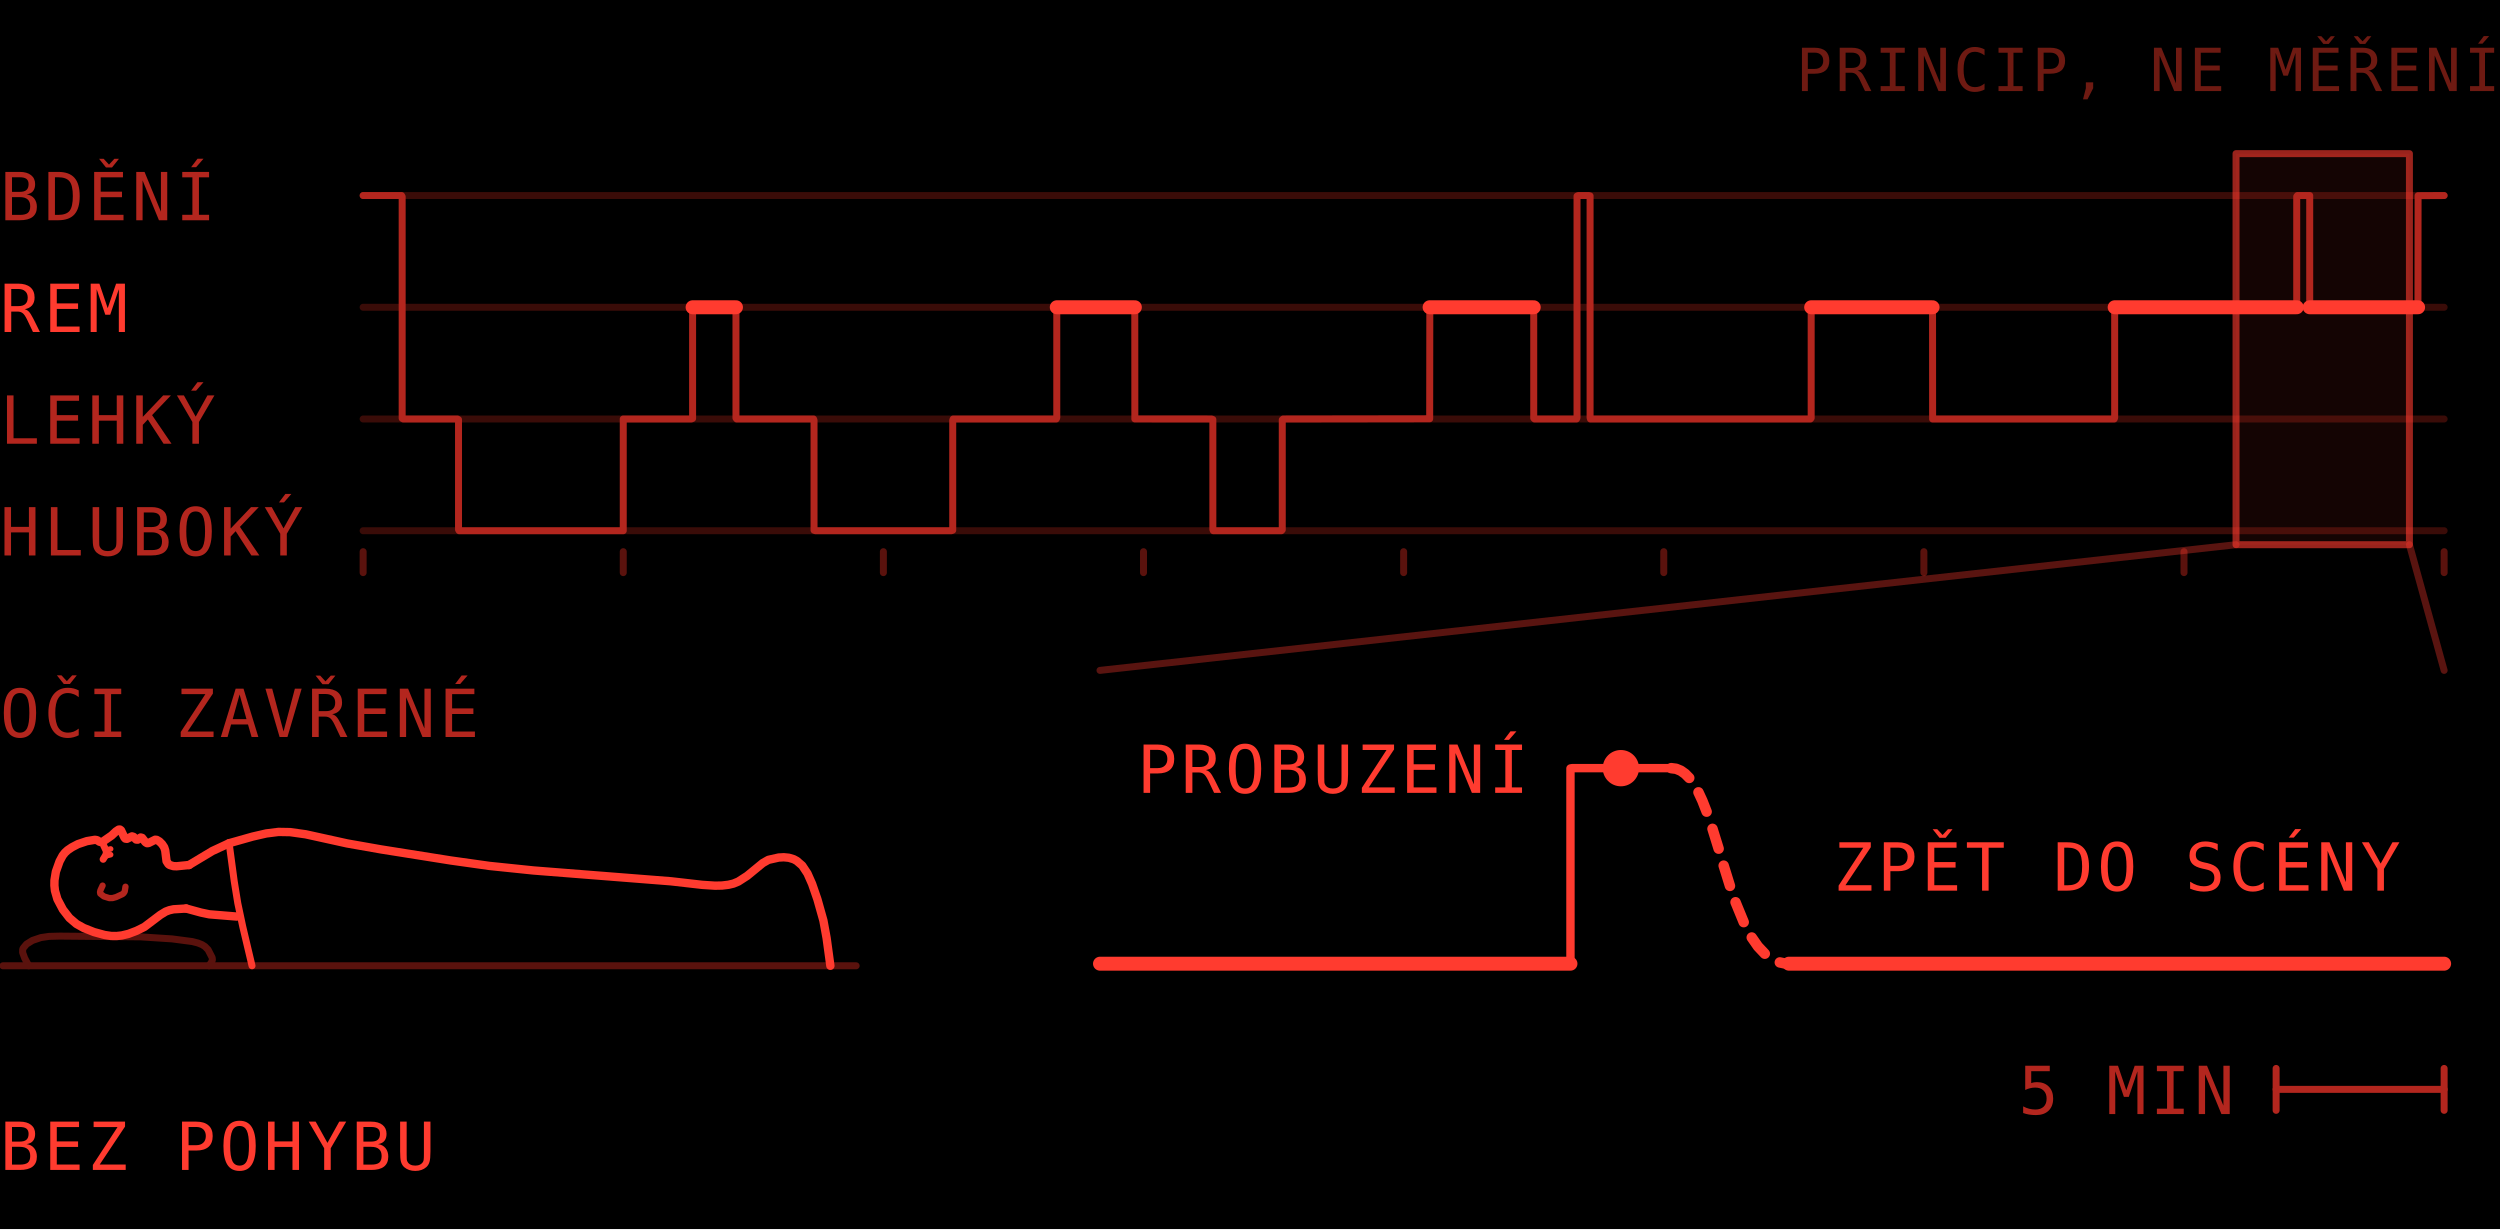
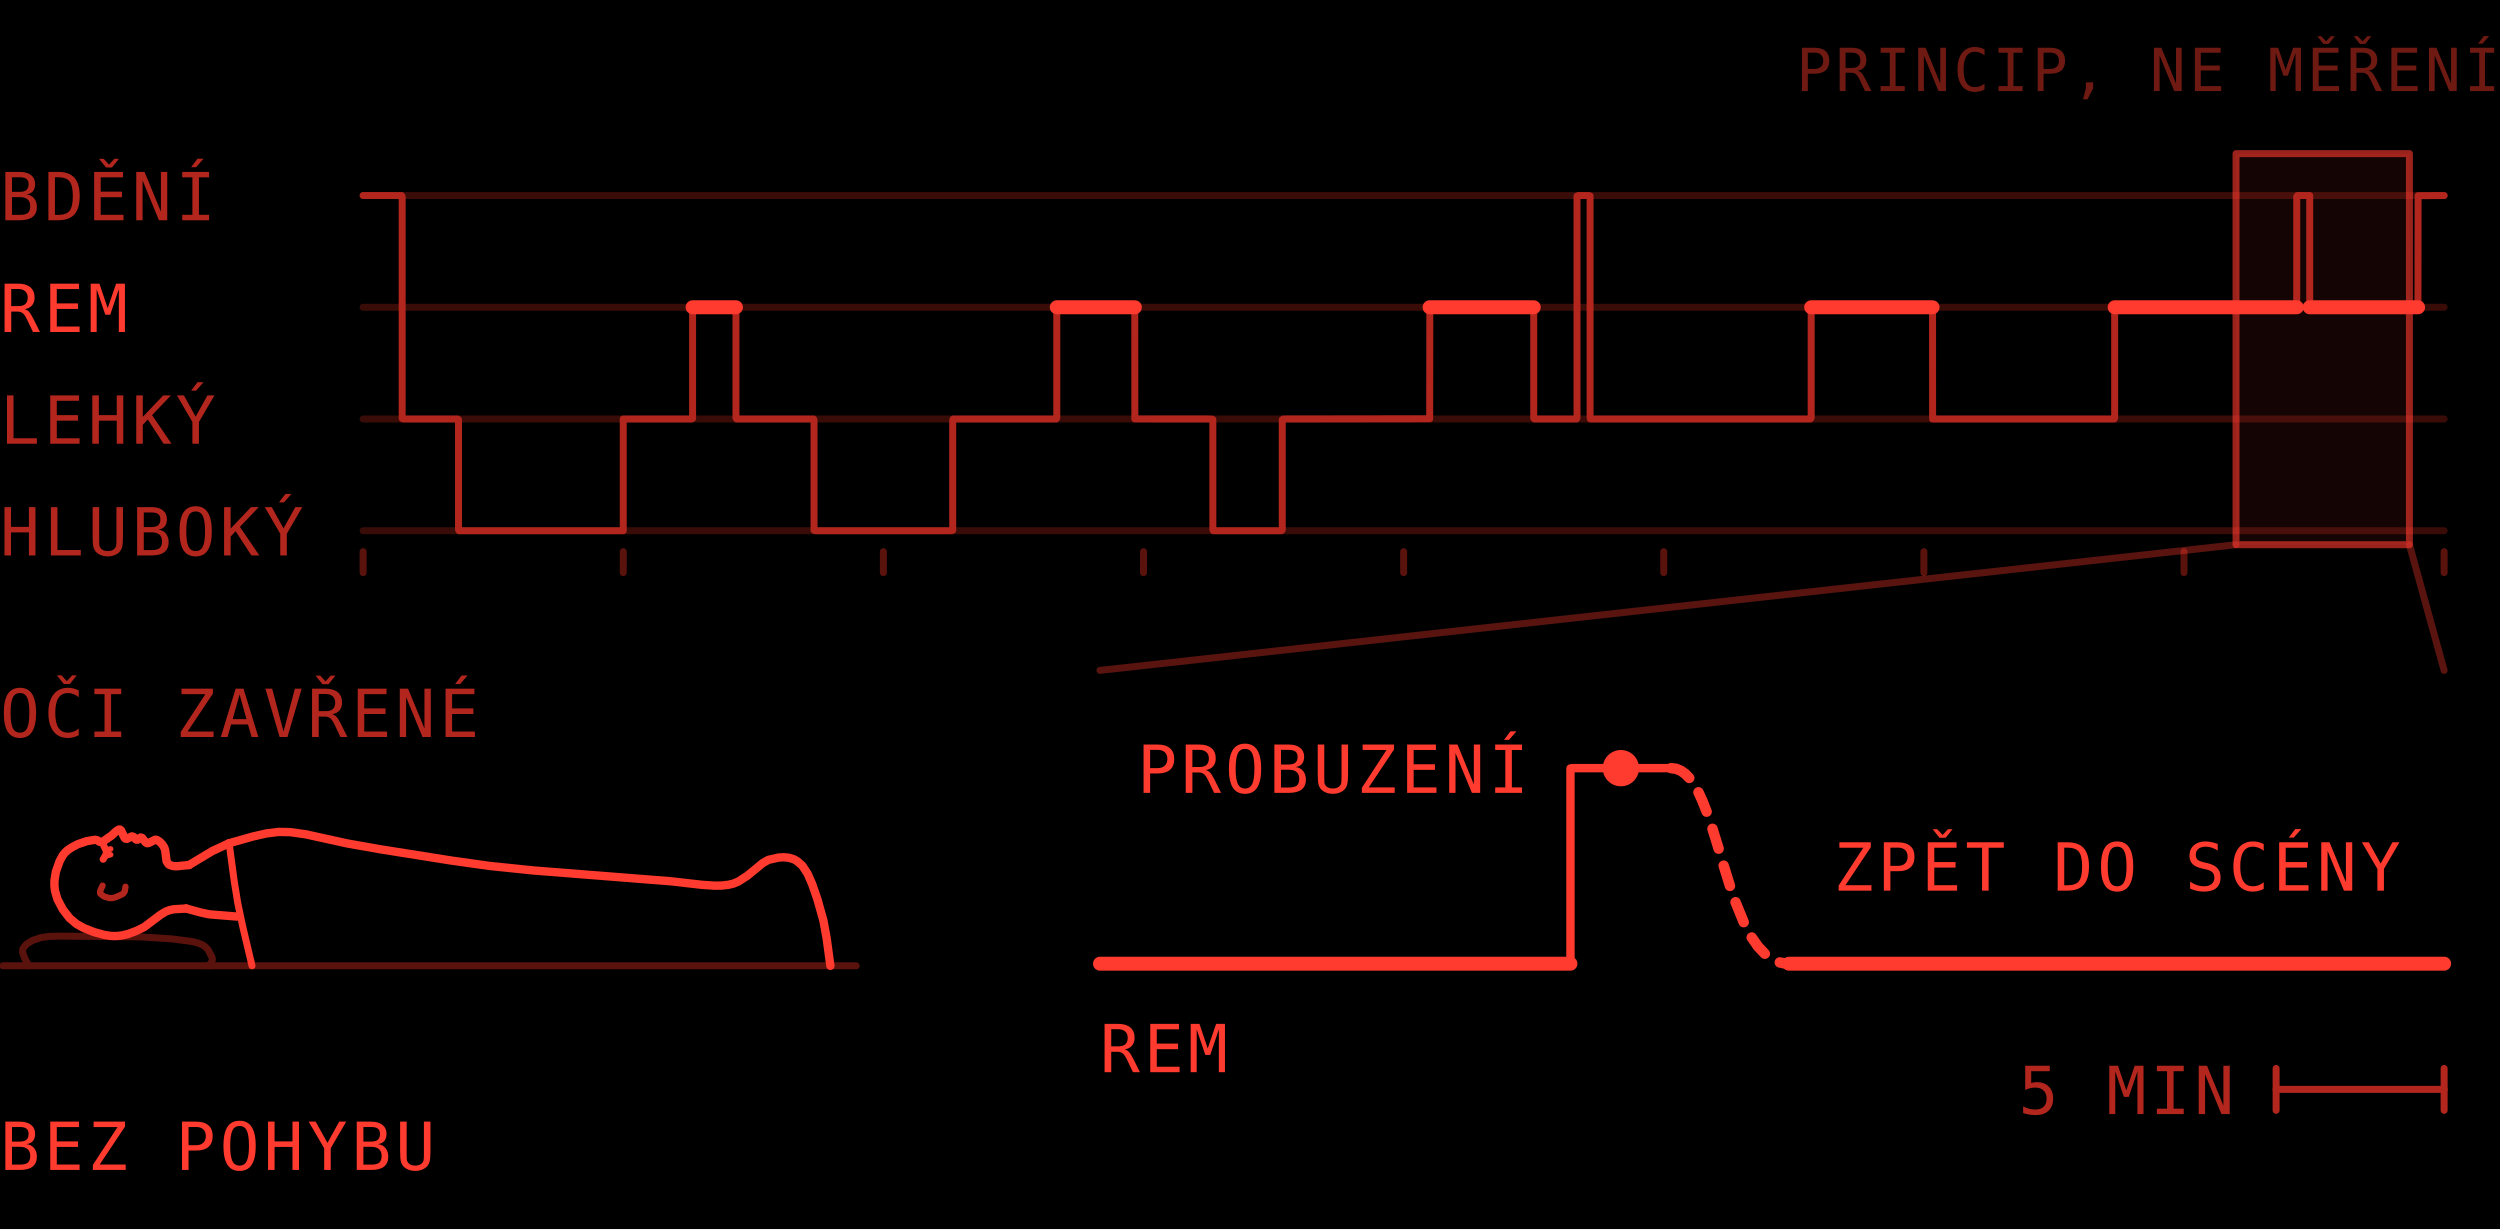
<svg xmlns="http://www.w3.org/2000/svg" width="358" height="176" viewBox="0 0 358 176" font-family="'JetBrains Mono', ui-monospace, monospace">
  <rect width="358" height="176" fill="#000000" />
  <text x="358" y="13.04" text-anchor="end" font-size="8.5" font-weight="500" letter-spacing="0.51" fill="#6E1A12">PRINCIP, NE MĚŘENÍ</text>
  <line x1="52" y1="28" x2="350" y2="28" fill="none" stroke="#3A0C08" stroke-width="1" stroke-linecap="round" stroke-linejoin="round" />
  <text x="0" y="31.54" text-anchor="start" font-size="9.5" font-weight="500" letter-spacing="0.57" fill="#B3261E">BDĚNÍ</text>
  <line x1="52" y1="44" x2="350" y2="44" fill="none" stroke="#3A0C08" stroke-width="1" stroke-linecap="round" stroke-linejoin="round" />
  <text x="0" y="47.54" text-anchor="start" font-size="9.5" font-weight="500" letter-spacing="0.57" fill="#FF3B2F">REM</text>
  <line x1="52" y1="60" x2="350" y2="60" fill="none" stroke="#3A0C08" stroke-width="1" stroke-linecap="round" stroke-linejoin="round" />
  <text x="0" y="63.54" text-anchor="start" font-size="9.5" font-weight="500" letter-spacing="0.57" fill="#B3261E">LEHKÝ</text>
  <line x1="52" y1="76" x2="350" y2="76" fill="none" stroke="#3A0C08" stroke-width="1" stroke-linecap="round" stroke-linejoin="round" />
  <text x="0" y="79.54" text-anchor="start" font-size="9.5" font-weight="500" letter-spacing="0.57" fill="#B3261E">HLUBOKÝ</text>
  <line x1="52" y1="79" x2="52" y2="82" fill="none" stroke="#5A120D" stroke-width="1" stroke-linecap="round" stroke-linejoin="round" />
  <line x1="89.25" y1="79" x2="89.25" y2="82" fill="none" stroke="#5A120D" stroke-width="1" stroke-linecap="round" stroke-linejoin="round" />
  <line x1="126.5" y1="79" x2="126.5" y2="82" fill="none" stroke="#5A120D" stroke-width="1" stroke-linecap="round" stroke-linejoin="round" />
  <line x1="163.75" y1="79" x2="163.75" y2="82" fill="none" stroke="#5A120D" stroke-width="1" stroke-linecap="round" stroke-linejoin="round" />
  <line x1="201" y1="79" x2="201" y2="82" fill="none" stroke="#5A120D" stroke-width="1" stroke-linecap="round" stroke-linejoin="round" />
  <line x1="238.25" y1="79" x2="238.25" y2="82" fill="none" stroke="#5A120D" stroke-width="1" stroke-linecap="round" stroke-linejoin="round" />
  <line x1="275.5" y1="79" x2="275.5" y2="82" fill="none" stroke="#5A120D" stroke-width="1" stroke-linecap="round" stroke-linejoin="round" />
  <line x1="312.75" y1="79" x2="312.75" y2="82" fill="none" stroke="#5A120D" stroke-width="1" stroke-linecap="round" stroke-linejoin="round" />
  <line x1="350" y1="79" x2="350" y2="82" fill="none" stroke="#5A120D" stroke-width="1" stroke-linecap="round" stroke-linejoin="round" />
  <rect x="320.2" y="22" width="24.83" height="56" fill="#FF3B2F" fill-opacity="0.08" />
  <rect x="320.2" y="22" width="24.83" height="56" fill="none" stroke="#FF3B2F" stroke-opacity="0.6" stroke-width="1" stroke-linecap="round" stroke-linejoin="round" />
  <path d="M52 28L57.5 28L57.59 28.16L57.59 59.91L57.75 60L65.5 60L65.66 60.09L65.66 75.84L65.75 76L89.25 76L89.25 60L99 60L99.18 59.93L99.18 44.18L99.25 44L105.25 44L105.39 44.11L105.39 59.86L105.5 60L116.5 60L116.57 60.18L116.57 75.93L116.75 76L136.25 76L136.43 75.93L136.43 60.18L136.5 60L151.25 60L151.33 59.83L151.33 44.08L151.5 44L162.5 44L162.51 59.99L173.5 60L173.68 60.07L173.68 75.82L173.75 76L183.5 76L183.62 75.87L183.62 60.12L183.75 60L204.73 59.97L204.75 44L219.5 44L219.63 44.13L219.63 59.88L219.75 60L225.75 60L225.83 59.83L225.83 28.08L226 28L227.5 28L227.7 28.05L227.7 59.8L227.75 60L259.25 60L259.36 59.86L259.36 44.11L259.5 44L276.74 44.01L276.75 60L302.75 60L302.82 59.82L302.82 44.07L303 44L328.75 44L328.89 43.89L328.89 28.14L329 28L330.75 28L330.75 44L346.25 44L346.27 28.02L350 28" fill="none" stroke="#B3261E" stroke-width="1" stroke-linecap="round" stroke-linejoin="round" />
  <line x1="99.18" y1="44" x2="105.39" y2="44" fill="none" stroke="#FF3B2F" stroke-width="2" stroke-linecap="round" stroke-linejoin="round" />
  <line x1="151.33" y1="44" x2="162.51" y2="44" fill="none" stroke="#FF3B2F" stroke-width="2" stroke-linecap="round" stroke-linejoin="round" />
  <line x1="204.72" y1="44" x2="219.63" y2="44" fill="none" stroke="#FF3B2F" stroke-width="2" stroke-linecap="round" stroke-linejoin="round" />
  <line x1="259.36" y1="44" x2="276.74" y2="44" fill="none" stroke="#FF3B2F" stroke-width="2" stroke-linecap="round" stroke-linejoin="round" />
  <line x1="302.82" y1="44" x2="328.89" y2="44" fill="none" stroke="#FF3B2F" stroke-width="2" stroke-linecap="round" stroke-linejoin="round" />
  <line x1="330.75" y1="44" x2="346.27" y2="44" fill="none" stroke="#FF3B2F" stroke-width="2" stroke-linecap="round" stroke-linejoin="round" />
  <line x1="320.2" y1="78" x2="157.52" y2="96" fill="none" stroke="#FF3B2F" stroke-opacity="0.35" stroke-width="1" stroke-linecap="round" stroke-linejoin="round" />
  <line x1="345.03" y1="78" x2="350" y2="96" fill="none" stroke="#FF3B2F" stroke-opacity="0.35" stroke-width="1" stroke-linecap="round" stroke-linejoin="round" />
  <line x1="157.52" y1="138" x2="224.89" y2="138" fill="none" stroke="#FF3B2F" stroke-width="2" stroke-linecap="round" stroke-linejoin="round" />
  <path d="M224.89 138L224.89 110.04L225.1 110L239.32 110" fill="none" stroke="#FF3B2F" stroke-width="1.2" stroke-linecap="round" stroke-linejoin="round" />
  <path d="M239.32 110L240.03 110.09L240.7 110.37L241.32 110.81L241.9 111.4" fill="none" stroke="#FF3B2F" stroke-width="1.5" stroke-linecap="round" stroke-linejoin="round" />
  <path d="M243.22 113.46L243.78 114.67L244.39 116.23" fill="none" stroke="#FF3B2F" stroke-width="1.5" stroke-linecap="round" stroke-linejoin="round" />
  <path d="M245.23 118.69L246.11 121.53" fill="none" stroke="#FF3B2F" stroke-width="1.5" stroke-linecap="round" stroke-linejoin="round" />
  <path d="M246.83 123.96L247.73 126.86" fill="none" stroke="#FF3B2F" stroke-width="1.5" stroke-linecap="round" stroke-linejoin="round" />
  <path d="M248.53 129.2L249.7 132.05" fill="none" stroke="#FF3B2F" stroke-width="1.5" stroke-linecap="round" stroke-linejoin="round" />
  <path d="M250.85 134.25L251.74 135.53L252.72 136.57" fill="none" stroke="#FF3B2F" stroke-width="1.5" stroke-linecap="round" stroke-linejoin="round" />
  <path d="M254.87 137.82L255.5 137.95L256.17 138" fill="none" stroke="#FF3B2F" stroke-width="1.5" stroke-linecap="round" stroke-linejoin="round" />
  <line x1="256.17" y1="138" x2="350" y2="138" fill="none" stroke="#FF3B2F" stroke-width="2" stroke-linecap="round" stroke-linejoin="round" />
  <circle cx="232.11" cy="110" r="2.6" fill="#FF3B2F" />
  <text x="218.89" y="113.54" text-anchor="end" font-size="9.5" font-weight="500" letter-spacing="0.57" fill="#FF3B2F">PROBUZENÍ</text>
+   <text x="157.52" y="153.54" text-anchor="start" font-size="9.5" font-weight="500" letter-spacing="0.57" fill="#FF3B2F">REM</text>
  <text x="262.57" y="127.54" text-anchor="start" font-size="9.5" font-weight="500" letter-spacing="0.57" fill="#FF3B2F">ZPĚT DO SCÉNY</text>
  <line x1="325.94" y1="156" x2="350" y2="156" fill="none" stroke="#B3261E" stroke-width="1" stroke-linecap="round" stroke-linejoin="round" />
  <line x1="325.94" y1="153" x2="325.94" y2="159" fill="none" stroke="#B3261E" stroke-width="1" stroke-linecap="round" stroke-linejoin="round" />
  <line x1="350" y1="153" x2="350" y2="159" fill="none" stroke="#B3261E" stroke-width="1" stroke-linecap="round" stroke-linejoin="round" />
  <text x="319.94" y="159.54" text-anchor="end" font-size="9.5" font-weight="500" letter-spacing="0.57" fill="#B3261E">5 MIN</text>
  <line x1="0.42" y1="138.3" x2="122.6" y2="138.3" fill="none" stroke="#5A120D" stroke-width="1" stroke-linecap="round" stroke-linejoin="round" />
  <path d="M4.11 138.3L3.53 137.2L3.24 136.4L3.25 135.94L3.34 135.75L3.8 135.2L4.65 134.67L5.86 134.26L7.03 134.09L8.58 134.05L20.17 134.16L24.64 134.45L27.53 134.83L28.35 135.04L28.92 135.27L29.35 135.54L29.8 136L30.38 137.13L30.42 137.43L30.33 137.71L29.94 138.3" fill="none" stroke="#5A120D" stroke-width="1" stroke-linecap="round" stroke-linejoin="round" />
  <path d="M26.66 130.1L24.85 130.21L24.26 130.34L23.73 130.54L22.96 131.01L20.67 132.74L19.56 133.29L18.4 133.73L17.43 133.96L16.68 134.04L15.91 134.03L14.98 133.89L13.45 133.47L11.99 132.89L10.95 132.31L9.94 131.45L9.01 130.25L8.22 128.76L7.87 127.55L7.79 126.81L7.8 126.06L8 124.83L8.53 123.34L8.97 122.52L9.3 122.1L9.68 121.75L10.3 121.33L11.16 120.88L12.44 120.45L13.59 120.26L13.9 120.31L14.29 120.56L14.51 120.59L14.71 120.53L15.98 119.65L16.61 119.06L17 118.8L17.17 118.79L17.33 118.91L17.82 119.94L17.96 120.09L18.18 120.12L18.9 119.77L19.12 119.84L19.5 120.22L19.71 120.24L20.14 119.93L20.34 119.98L20.84 120.61L21.05 120.74L21.26 120.73L22.22 120.25L22.44 120.27L22.83 120.5L23.21 120.88L23.51 121.33L23.66 121.79L23.85 123.32L24.12 123.74L24.31 123.87L24.83 124.03L25.29 124.05L27.07 123.87" fill="none" stroke="#FF3B2F" stroke-width="1.2" stroke-linecap="round" stroke-linejoin="round" />
  <path d="M14.69 126.82L14.38 127.49L14.32 127.76L14.36 127.97L14.88 128.37L15.66 128.61L16.13 128.6L16.63 128.46L17.54 128.04L17.71 127.9L17.86 127.66L17.97 126.98" fill="none" stroke="#B3261E" stroke-width="0.9" stroke-linecap="round" stroke-linejoin="round" />
  <path d="M14.77 123.05L15.14 122.44L15.26 121.96L14.85 121.08" fill="none" stroke="#FF3B2F" stroke-width="1" stroke-linecap="round" stroke-linejoin="round" />
  <line x1="15.18" y1="122.56" x2="15.84" y2="122.39" fill="none" stroke="#FF3B2F" stroke-width="0.8" stroke-linecap="round" stroke-linejoin="round" />
  <line x1="15.18" y1="121.74" x2="15.84" y2="121.57" fill="none" stroke="#FF3B2F" stroke-width="0.8" stroke-linecap="round" stroke-linejoin="round" />
  <path d="M27.07 123.87L30.4 121.87L32.81 120.75" fill="none" stroke="#FF3B2F" stroke-width="1.2" stroke-linecap="round" stroke-linejoin="round" />
  <path d="M26.66 130.1L28.78 130.68L29.97 130.93L33.88 131.25" fill="none" stroke="#FF3B2F" stroke-width="1.2" stroke-linecap="round" stroke-linejoin="round" />
  <path d="M32.81 120.75L36.17 119.8L38.13 119.35L39.88 119.13L41.55 119.16L43.77 119.47L49.72 120.78L54.54 121.63L64.55 123.22L70.09 124L76.38 124.65L96.08 126.2L100.55 126.71L102.4 126.83L103.39 126.81L104.31 126.7L105.03 126.53L105.73 126.24L107 125.42L109.23 123.59L110.04 123.13L111.51 122.8L112.24 122.76L112.96 122.83L113.66 123.04L114.1 123.28L114.88 123.95L115.63 125.08L116.29 126.57L117.06 128.8L117.91 131.82L118.37 134.33L118.91 138.3" fill="none" stroke="#FF3B2F" stroke-width="1.2" stroke-linecap="round" stroke-linejoin="round" />
  <path d="M32.81 120.75L33.54 126.19L34.05 129.34L34.76 132.69L36.09 138.3" fill="none" stroke="#FF3B2F" stroke-width="1" stroke-linecap="round" stroke-linejoin="round" />
  <text x="0" y="105.54" text-anchor="start" font-size="9.5" font-weight="500" letter-spacing="0.57" fill="#B3261E">OČI ZAVŘENÉ</text>
  <text x="0" y="167.54" text-anchor="start" font-size="9.5" font-weight="500" letter-spacing="0.57" fill="#FF3B2F">BEZ POHYBU</text>
</svg>
